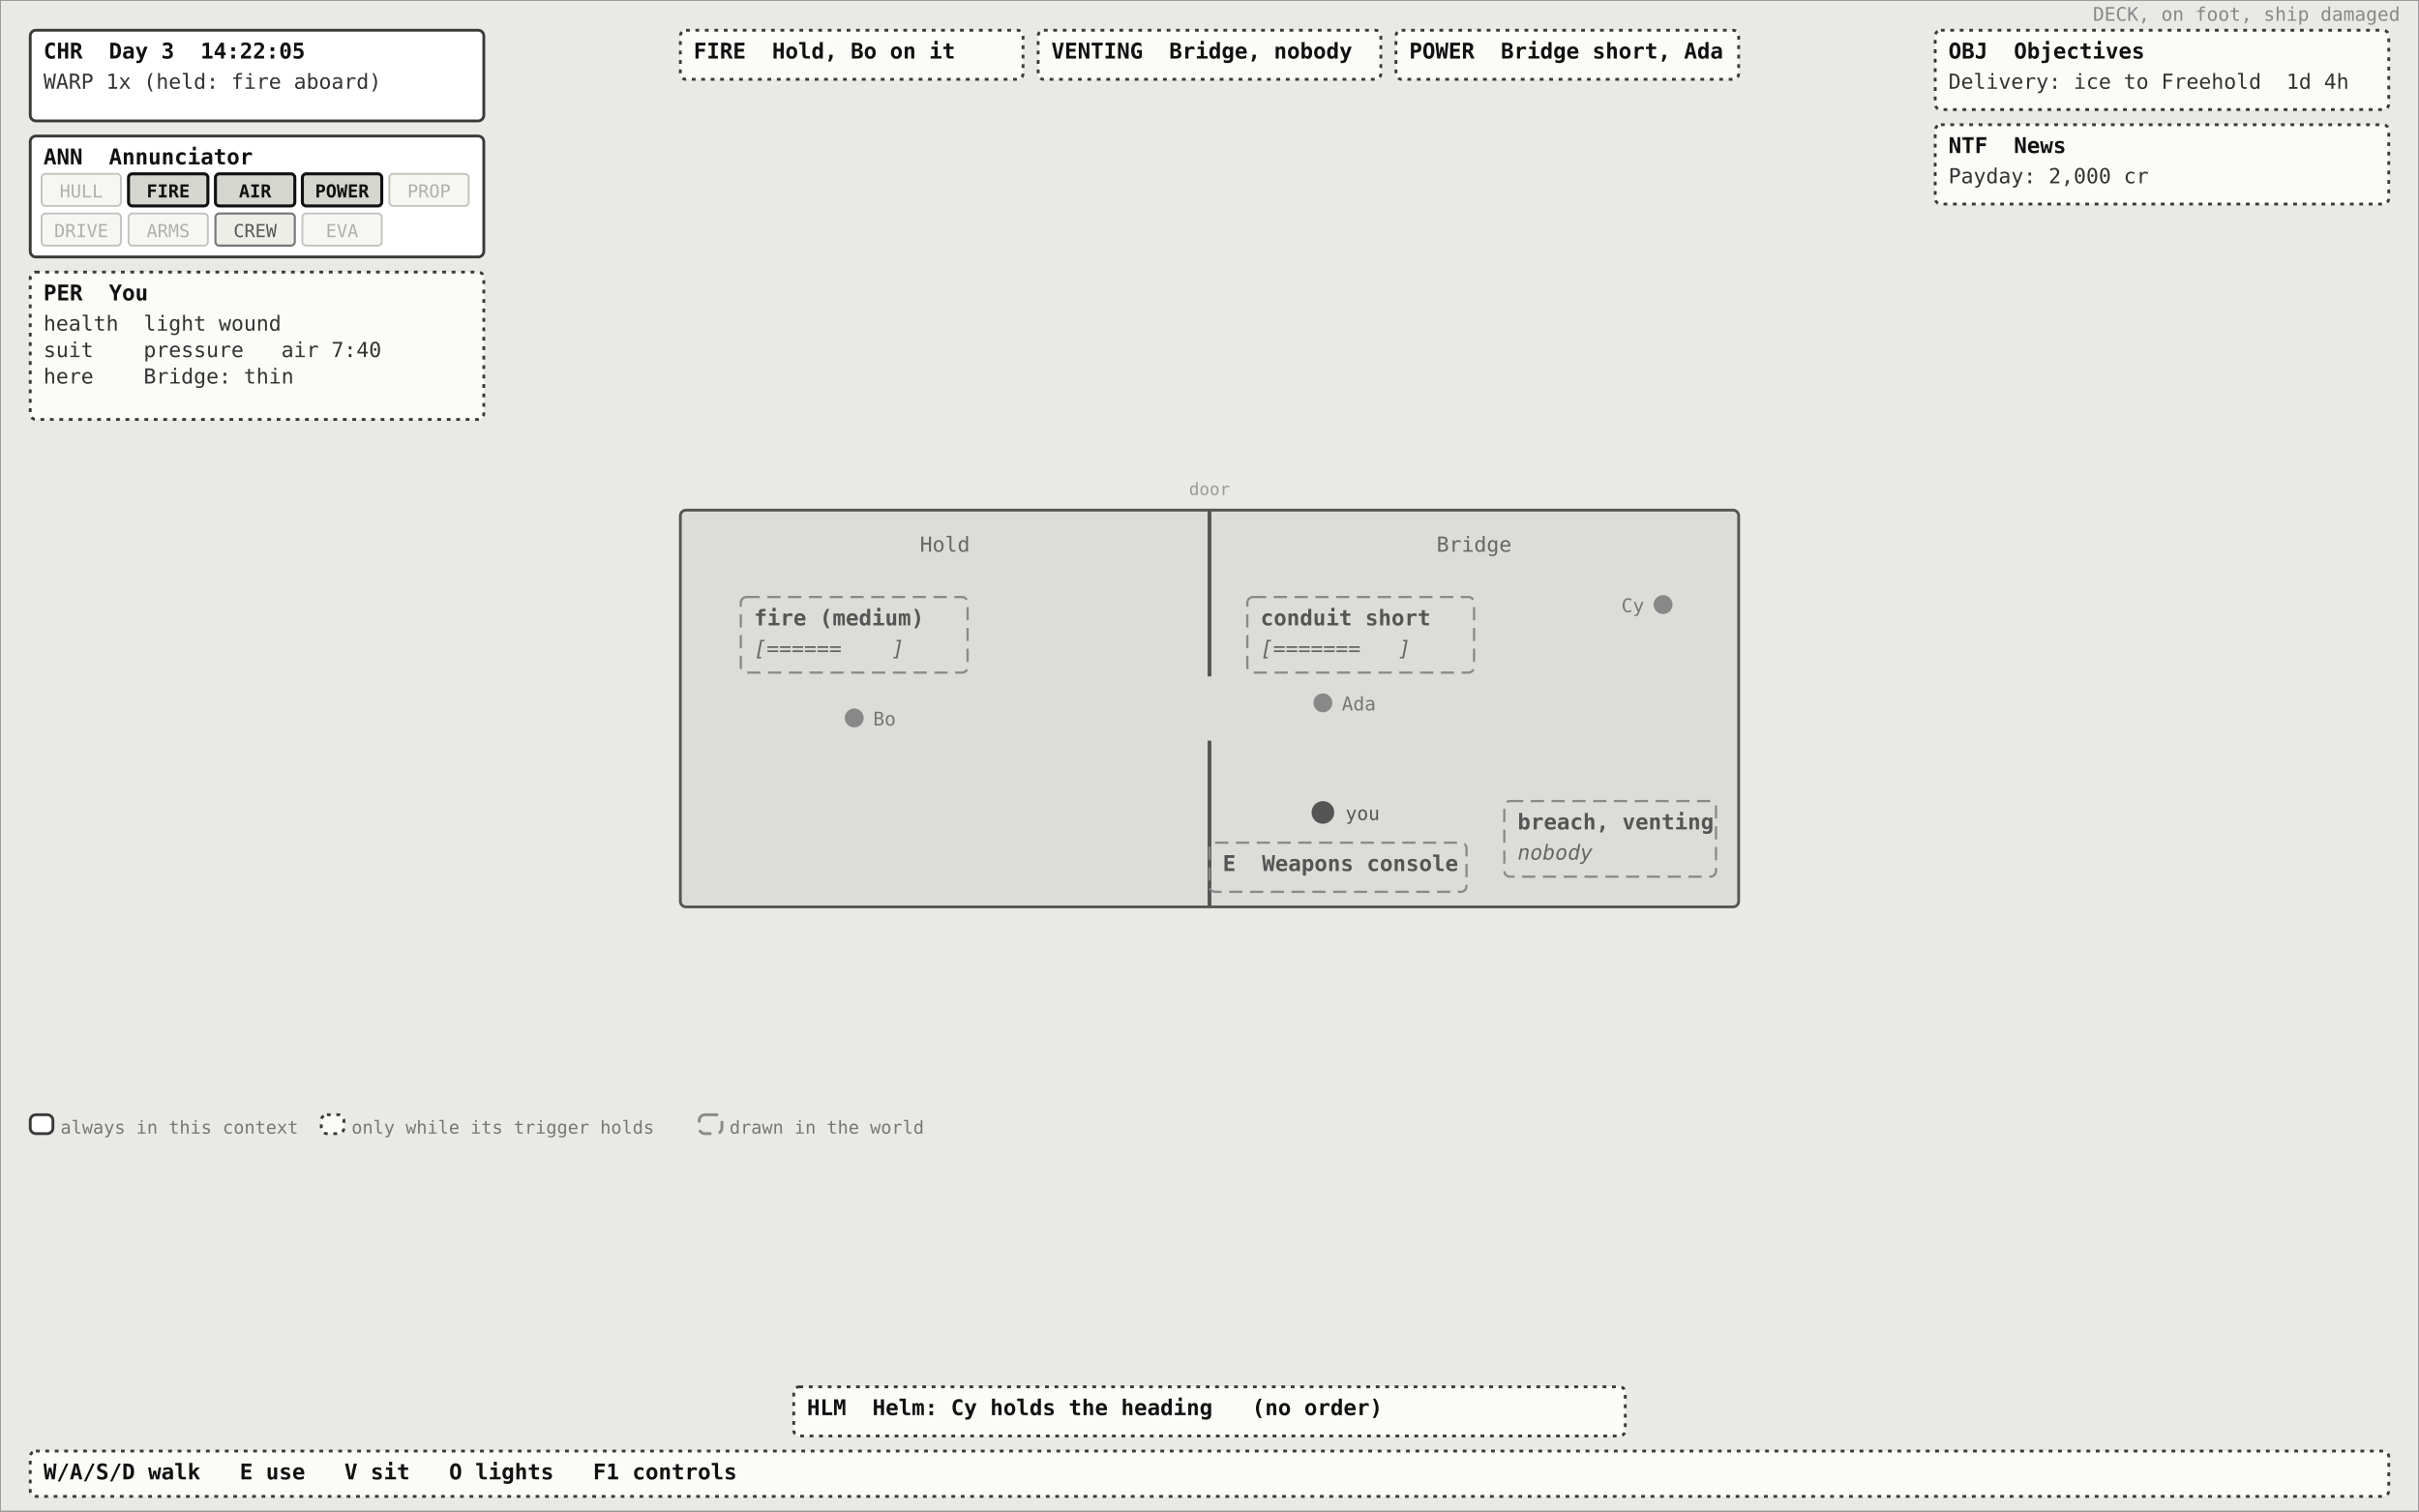
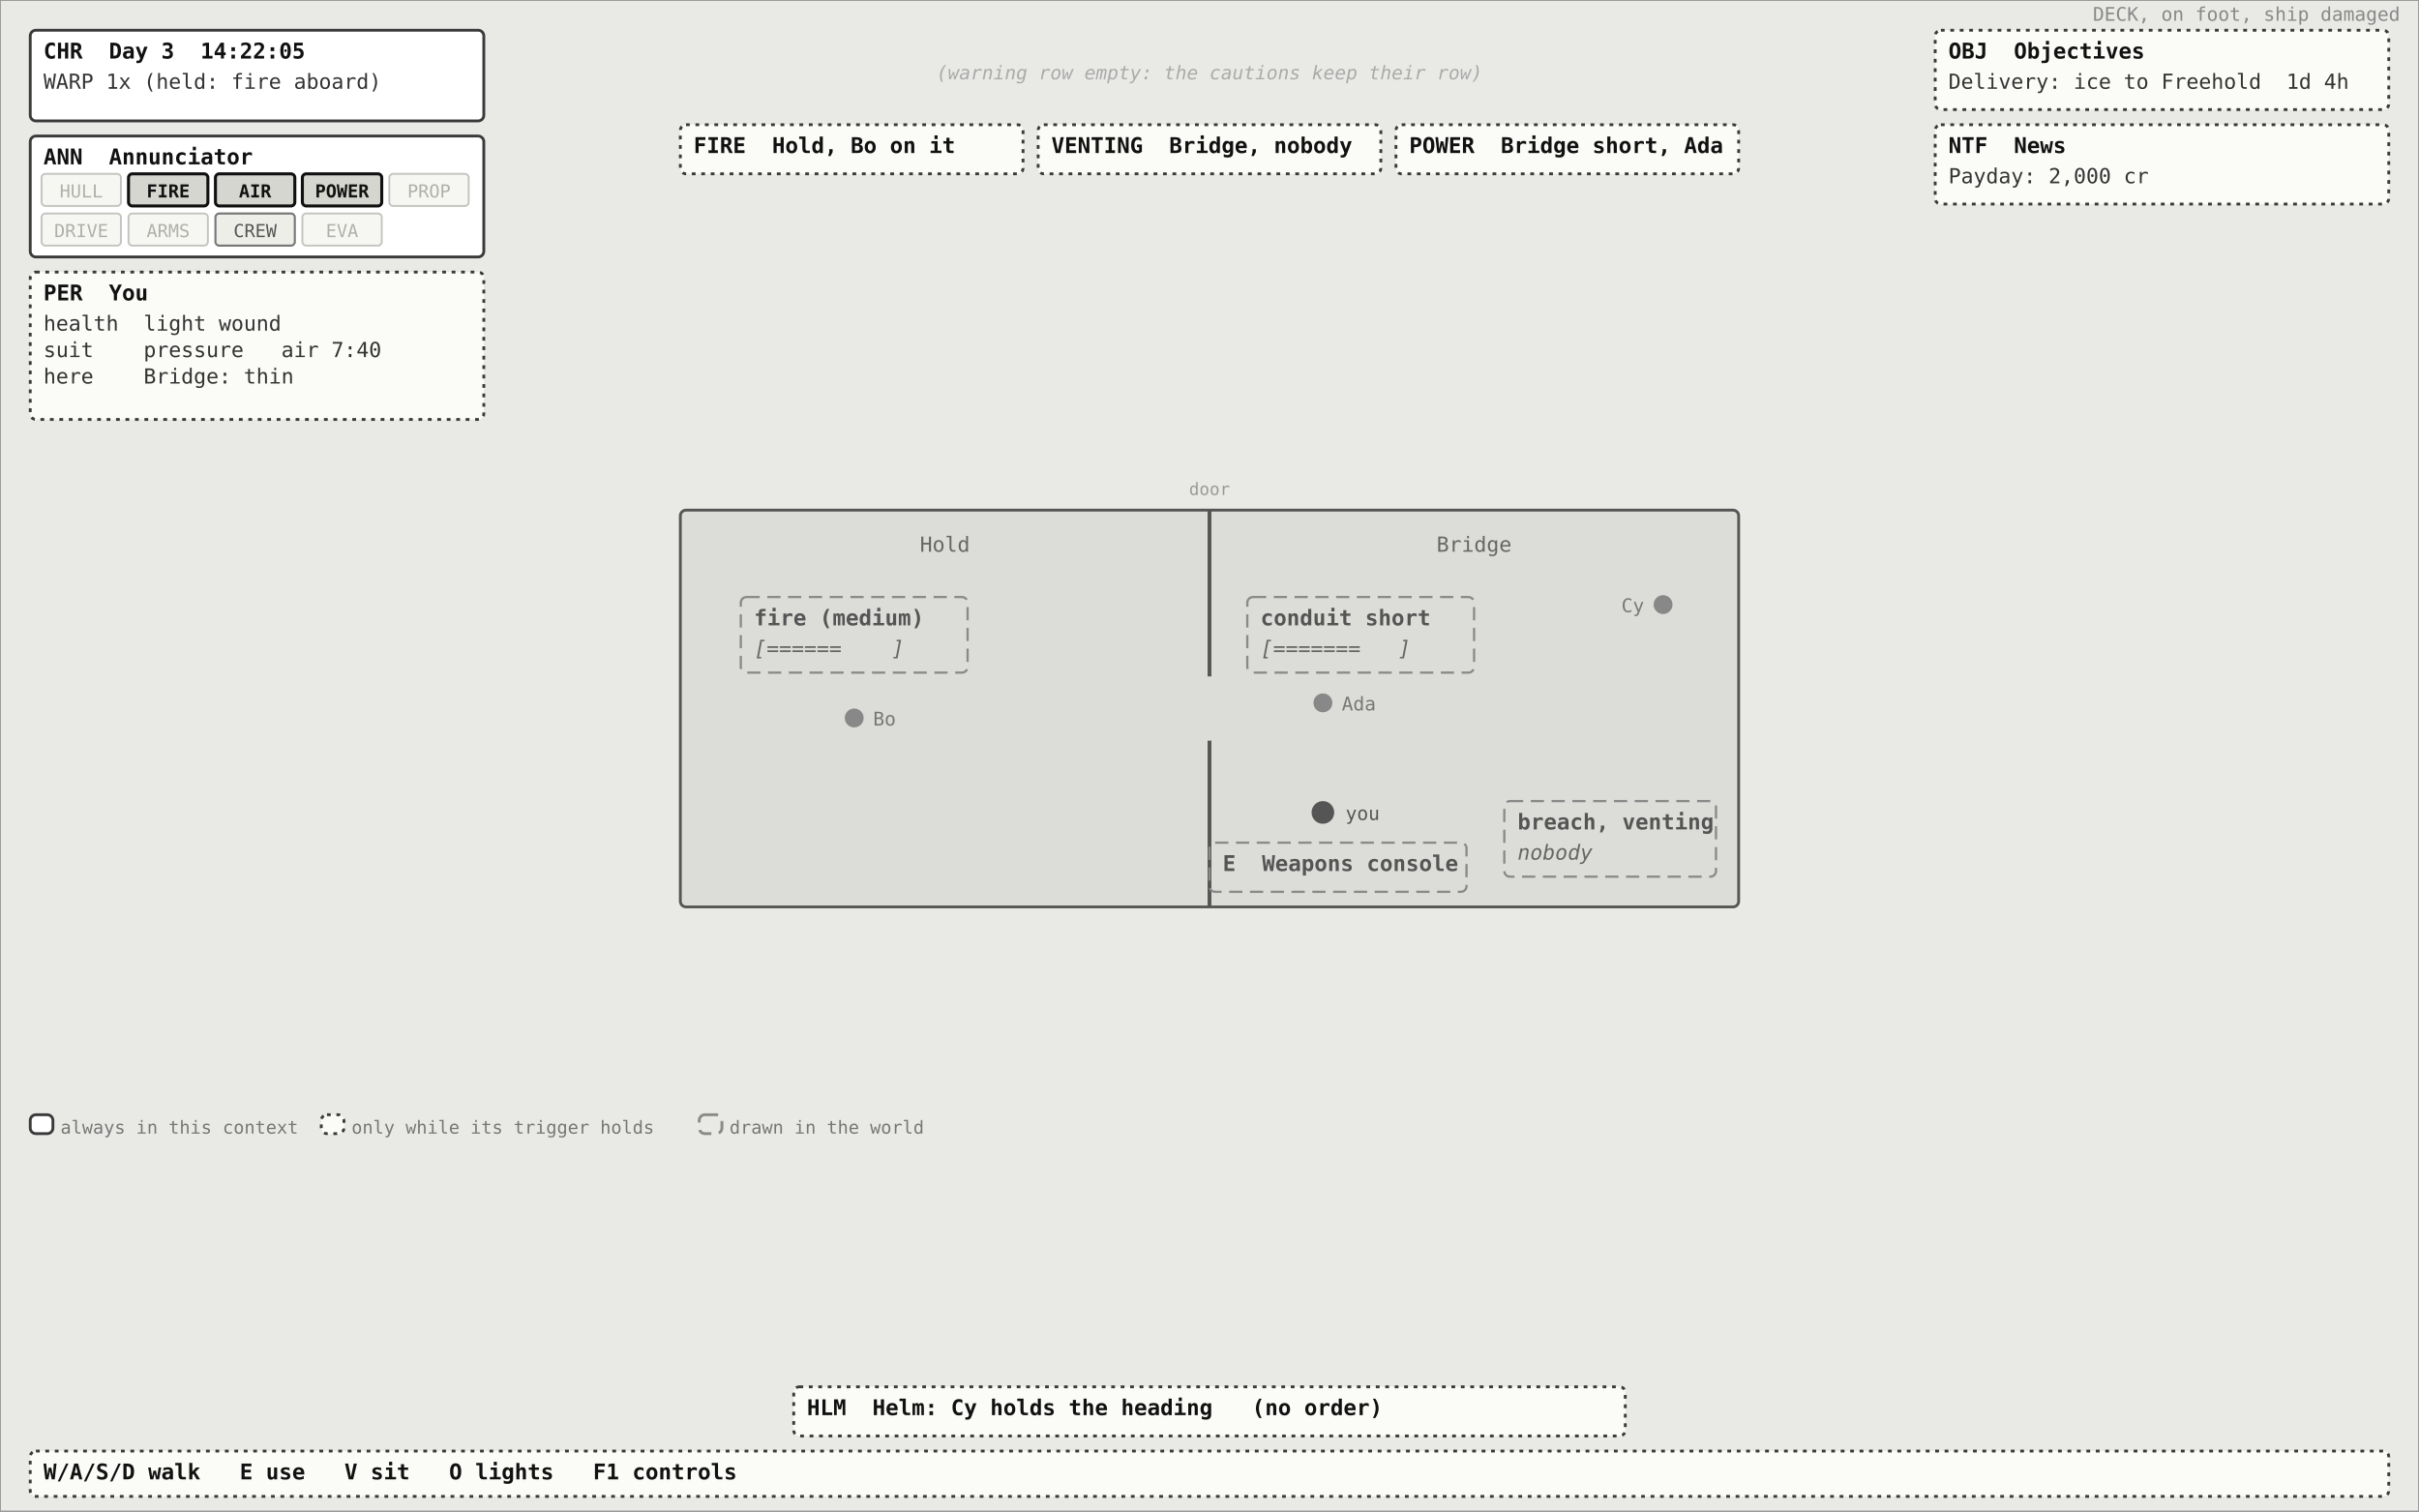
<svg xmlns="http://www.w3.org/2000/svg" width="1280" height="800" viewBox="0 0 1280 800" role="img" aria-label="On deck during damage control">
  <rect x="0" y="0" width="1280" height="800" rx="0" fill="#e9e9e6" stroke="#9a9a9a" stroke-width="1" />
  <text x="1270" y="11" font-family="DejaVu Sans Mono, Menlo, Consolas, monospace" font-size="10" font-weight="normal" font-style="normal" fill="#888" text-anchor="end" xml:space="preserve" style="white-space:pre">DECK, on foot, ship damaged</text>
  <rect x="360" y="270" width="560" height="210" rx="3" fill="#dcdcd8" stroke="#555" stroke-width="1.5" />
  <line x1="640" y1="270" x2="640" y2="358" stroke="#555" stroke-width="2" />
  <line x1="640" y1="392" x2="640" y2="480" stroke="#555" stroke-width="2" />
  <text x="640" y="262" font-family="DejaVu Sans Mono, Menlo, Consolas, monospace" font-size="9" font-weight="normal" font-style="normal" fill="#999" text-anchor="middle" xml:space="preserve" style="white-space:pre">door</text>
  <text x="500" y="292" font-family="DejaVu Sans Mono, Menlo, Consolas, monospace" font-size="11" font-weight="normal" font-style="normal" fill="#666" text-anchor="middle" xml:space="preserve" style="white-space:pre">Hold</text>
  <text x="780" y="292" font-family="DejaVu Sans Mono, Menlo, Consolas, monospace" font-size="11" font-weight="normal" font-style="normal" fill="#666" text-anchor="middle" xml:space="preserve" style="white-space:pre">Bridge</text>
  <rect x="392" y="316" width="120" height="40" rx="3" fill="none" stroke="#8a8a8a" stroke-width="1.2" stroke-dasharray="7 4" />
  <text x="399" y="331" font-family="DejaVu Sans Mono, Menlo, Consolas, monospace" font-size="11.5" font-weight="bold" font-style="normal" fill="#555" text-anchor="start" xml:space="preserve" style="white-space:pre">fire (medium)</text>
  <text x="399" y="347" font-family="DejaVu Sans Mono, Menlo, Consolas, monospace" font-size="11" font-weight="normal" font-style="italic" fill="#666" text-anchor="start" xml:space="preserve" style="white-space:pre">[======    ]</text>
  <circle cx="452" cy="380" r="5" fill="#888" />
  <text x="462" y="384" font-family="DejaVu Sans Mono, Menlo, Consolas, monospace" font-size="10" font-weight="normal" font-style="normal" fill="#777" text-anchor="start" xml:space="preserve" style="white-space:pre">Bo</text>
  <rect x="660" y="316" width="120" height="40" rx="3" fill="none" stroke="#8a8a8a" stroke-width="1.2" stroke-dasharray="7 4" />
  <text x="667" y="331" font-family="DejaVu Sans Mono, Menlo, Consolas, monospace" font-size="11.5" font-weight="bold" font-style="normal" fill="#555" text-anchor="start" xml:space="preserve" style="white-space:pre">conduit short</text>
  <text x="667" y="347" font-family="DejaVu Sans Mono, Menlo, Consolas, monospace" font-size="11" font-weight="normal" font-style="italic" fill="#666" text-anchor="start" xml:space="preserve" style="white-space:pre">[=======   ]</text>
  <circle cx="700" cy="372" r="5" fill="#888" />
  <text x="710" y="376" font-family="DejaVu Sans Mono, Menlo, Consolas, monospace" font-size="10" font-weight="normal" font-style="normal" fill="#777" text-anchor="start" xml:space="preserve" style="white-space:pre">Ada</text>
  <rect x="796" y="424" width="112" height="40" rx="3" fill="none" stroke="#8a8a8a" stroke-width="1.2" stroke-dasharray="7 4" />
  <text x="803" y="439" font-family="DejaVu Sans Mono, Menlo, Consolas, monospace" font-size="11.5" font-weight="bold" font-style="normal" fill="#555" text-anchor="start" xml:space="preserve" style="white-space:pre">breach, venting</text>
  <text x="803" y="455" font-family="DejaVu Sans Mono, Menlo, Consolas, monospace" font-size="11" font-weight="normal" font-style="italic" fill="#666" text-anchor="start" xml:space="preserve" style="white-space:pre">nobody</text>
  <circle cx="880" cy="320" r="5" fill="#888" />
  <text x="870" y="324" font-family="DejaVu Sans Mono, Menlo, Consolas, monospace" font-size="10" font-weight="normal" font-style="normal" fill="#777" text-anchor="end" xml:space="preserve" style="white-space:pre">Cy</text>
  <circle cx="700" cy="430" r="6" fill="#555" />
  <text x="712" y="434" font-family="DejaVu Sans Mono, Menlo, Consolas, monospace" font-size="10" font-weight="normal" font-style="normal" fill="#555" text-anchor="start" xml:space="preserve" style="white-space:pre">you</text>
  <rect x="640" y="446" width="136" height="26" rx="3" fill="none" stroke="#8a8a8a" stroke-width="1.2" stroke-dasharray="7 4" />
  <text x="647" y="461" font-family="DejaVu Sans Mono, Menlo, Consolas, monospace" font-size="11.5" font-weight="bold" font-style="normal" fill="#555" text-anchor="start" xml:space="preserve" style="white-space:pre">E  Weapons console</text>
  <rect x="16" y="16" width="240" height="48" rx="3" fill="#ffffff" stroke="#3a3a3a" stroke-width="1.5" />
  <text x="23" y="31" font-family="DejaVu Sans Mono, Menlo, Consolas, monospace" font-size="11.5" font-weight="bold" font-style="normal" fill="#111" text-anchor="start" xml:space="preserve" style="white-space:pre">CHR  Day 3  14:22:05</text>
  <text x="23" y="47" font-family="DejaVu Sans Mono, Menlo, Consolas, monospace" font-size="11" font-weight="normal" font-style="normal" fill="#333" text-anchor="start" xml:space="preserve" style="white-space:pre">WARP 1x (held: fire aboard)</text>
-   <rect x="360" y="16" width="181.333" height="26" rx="3" fill="#fbfbf8" stroke="#3a3a3a" stroke-width="1.5" stroke-dasharray="2 3" />
-   <text x="367" y="31" font-family="DejaVu Sans Mono, Menlo, Consolas, monospace" font-size="11.5" font-weight="bold" font-style="normal" fill="#111" text-anchor="start" xml:space="preserve" style="white-space:pre">FIRE  Hold, Bo on it</text>
-   <rect x="549.333" y="16" width="181.333" height="26" rx="3" fill="#fbfbf8" stroke="#3a3a3a" stroke-width="1.5" stroke-dasharray="2 3" />
-   <text x="556.333" y="31" font-family="DejaVu Sans Mono, Menlo, Consolas, monospace" font-size="11.5" font-weight="bold" font-style="normal" fill="#111" text-anchor="start" xml:space="preserve" style="white-space:pre">VENTING  Bridge, nobody</text>
-   <rect x="738.667" y="16" width="181.333" height="26" rx="3" fill="#fbfbf8" stroke="#3a3a3a" stroke-width="1.5" stroke-dasharray="2 3" />
-   <text x="745.667" y="31" font-family="DejaVu Sans Mono, Menlo, Consolas, monospace" font-size="11.5" font-weight="bold" font-style="normal" fill="#111" text-anchor="start" xml:space="preserve" style="white-space:pre">POWER  Bridge short, Ada</text>
+   <text x="640" y="42" font-family="DejaVu Sans Mono, Menlo, Consolas, monospace" font-size="10" font-weight="normal" font-style="italic" fill="#aaa" text-anchor="middle" xml:space="preserve" style="white-space:pre">(warning row empty: the cautions keep their row)</text>
+   <rect x="360" y="66" width="181.333" height="26" rx="3" fill="#fbfbf8" stroke="#3a3a3a" stroke-width="1.5" stroke-dasharray="2 3" />
+   <text x="367" y="81" font-family="DejaVu Sans Mono, Menlo, Consolas, monospace" font-size="11.5" font-weight="bold" font-style="normal" fill="#111" text-anchor="start" xml:space="preserve" style="white-space:pre">FIRE  Hold, Bo on it</text>
+   <rect x="549.333" y="66" width="181.333" height="26" rx="3" fill="#fbfbf8" stroke="#3a3a3a" stroke-width="1.5" stroke-dasharray="2 3" />
+   <text x="556.333" y="81" font-family="DejaVu Sans Mono, Menlo, Consolas, monospace" font-size="11.5" font-weight="bold" font-style="normal" fill="#111" text-anchor="start" xml:space="preserve" style="white-space:pre">VENTING  Bridge, nobody</text>
+   <rect x="738.667" y="66" width="181.333" height="26" rx="3" fill="#fbfbf8" stroke="#3a3a3a" stroke-width="1.5" stroke-dasharray="2 3" />
+   <text x="745.667" y="81" font-family="DejaVu Sans Mono, Menlo, Consolas, monospace" font-size="11.5" font-weight="bold" font-style="normal" fill="#111" text-anchor="start" xml:space="preserve" style="white-space:pre">POWER  Bridge short, Ada</text>
  <rect x="16" y="72" width="240" height="64" rx="3" fill="#ffffff" stroke="#3a3a3a" stroke-width="1.5" />
  <text x="23" y="87" font-family="DejaVu Sans Mono, Menlo, Consolas, monospace" font-size="11.5" font-weight="bold" font-style="normal" fill="#111" text-anchor="start" xml:space="preserve" style="white-space:pre">ANN  Annunciator</text>
  <rect x="22" y="92" width="42" height="17" rx="2" fill="#f6f6f3" stroke="#c4c4bf" stroke-width="1" />
  <text x="43" y="104.5" font-family="DejaVu Sans Mono, Menlo, Consolas, monospace" font-size="9.5" font-weight="normal" font-style="normal" fill="#b0b0aa" text-anchor="middle" xml:space="preserve" style="white-space:pre">HULL</text>
  <rect x="68" y="92" width="42" height="17" rx="2" fill="#d6d6d0" stroke="#111" stroke-width="1.6" />
  <text x="89" y="104.5" font-family="DejaVu Sans Mono, Menlo, Consolas, monospace" font-size="9.5" font-weight="bold" font-style="normal" fill="#111" text-anchor="middle" xml:space="preserve" style="white-space:pre">FIRE</text>
  <rect x="114" y="92" width="42" height="17" rx="2" fill="#d6d6d0" stroke="#111" stroke-width="1.6" />
  <text x="135" y="104.5" font-family="DejaVu Sans Mono, Menlo, Consolas, monospace" font-size="9.5" font-weight="bold" font-style="normal" fill="#111" text-anchor="middle" xml:space="preserve" style="white-space:pre">AIR</text>
  <rect x="160" y="92" width="42" height="17" rx="2" fill="#d6d6d0" stroke="#111" stroke-width="1.6" />
  <text x="181" y="104.5" font-family="DejaVu Sans Mono, Menlo, Consolas, monospace" font-size="9.5" font-weight="bold" font-style="normal" fill="#111" text-anchor="middle" xml:space="preserve" style="white-space:pre">POWER</text>
  <rect x="206" y="92" width="42" height="17" rx="2" fill="#f6f6f3" stroke="#c4c4bf" stroke-width="1" />
  <text x="227" y="104.5" font-family="DejaVu Sans Mono, Menlo, Consolas, monospace" font-size="9.5" font-weight="normal" font-style="normal" fill="#b0b0aa" text-anchor="middle" xml:space="preserve" style="white-space:pre">PROP</text>
  <rect x="22" y="113" width="42" height="17" rx="2" fill="#f6f6f3" stroke="#c4c4bf" stroke-width="1" />
  <text x="43" y="125.5" font-family="DejaVu Sans Mono, Menlo, Consolas, monospace" font-size="9.5" font-weight="normal" font-style="normal" fill="#b0b0aa" text-anchor="middle" xml:space="preserve" style="white-space:pre">DRIVE</text>
  <rect x="68" y="113" width="42" height="17" rx="2" fill="#f6f6f3" stroke="#c4c4bf" stroke-width="1" />
  <text x="89" y="125.5" font-family="DejaVu Sans Mono, Menlo, Consolas, monospace" font-size="9.5" font-weight="normal" font-style="normal" fill="#b0b0aa" text-anchor="middle" xml:space="preserve" style="white-space:pre">ARMS</text>
  <rect x="114" y="113" width="42" height="17" rx="2" fill="#eeeee9" stroke="#777" stroke-width="1.1" />
  <text x="135" y="125.5" font-family="DejaVu Sans Mono, Menlo, Consolas, monospace" font-size="9.5" font-weight="normal" font-style="normal" fill="#555" text-anchor="middle" xml:space="preserve" style="white-space:pre">CREW</text>
  <rect x="160" y="113" width="42" height="17" rx="2" fill="#f6f6f3" stroke="#c4c4bf" stroke-width="1" />
  <text x="181" y="125.5" font-family="DejaVu Sans Mono, Menlo, Consolas, monospace" font-size="9.5" font-weight="normal" font-style="normal" fill="#b0b0aa" text-anchor="middle" xml:space="preserve" style="white-space:pre">EVA</text>
  <rect x="16" y="144" width="240" height="78" rx="3" fill="#fbfbf8" stroke="#3a3a3a" stroke-width="1.5" stroke-dasharray="2 3" />
  <text x="23" y="159" font-family="DejaVu Sans Mono, Menlo, Consolas, monospace" font-size="11.5" font-weight="bold" font-style="normal" fill="#111" text-anchor="start" xml:space="preserve" style="white-space:pre">PER  You</text>
  <text x="23" y="175" font-family="DejaVu Sans Mono, Menlo, Consolas, monospace" font-size="11" font-weight="normal" font-style="normal" fill="#333" text-anchor="start" xml:space="preserve" style="white-space:pre">health  light wound</text>
  <text x="23" y="189" font-family="DejaVu Sans Mono, Menlo, Consolas, monospace" font-size="11" font-weight="normal" font-style="normal" fill="#333" text-anchor="start" xml:space="preserve" style="white-space:pre">suit    pressure   air 7:40</text>
  <text x="23" y="203" font-family="DejaVu Sans Mono, Menlo, Consolas, monospace" font-size="11" font-weight="normal" font-style="normal" fill="#333" text-anchor="start" xml:space="preserve" style="white-space:pre">here    Bridge: thin</text>
  <rect x="1024" y="16" width="240" height="42" rx="3" fill="#fbfbf8" stroke="#3a3a3a" stroke-width="1.5" stroke-dasharray="2 3" />
  <text x="1031" y="31" font-family="DejaVu Sans Mono, Menlo, Consolas, monospace" font-size="11.5" font-weight="bold" font-style="normal" fill="#111" text-anchor="start" xml:space="preserve" style="white-space:pre">OBJ  Objectives</text>
  <text x="1031" y="47" font-family="DejaVu Sans Mono, Menlo, Consolas, monospace" font-size="11" font-weight="normal" font-style="normal" fill="#333" text-anchor="start" xml:space="preserve" style="white-space:pre">Delivery: ice to Freehold  1d 4h</text>
  <rect x="1024" y="66" width="240" height="42" rx="3" fill="#fbfbf8" stroke="#3a3a3a" stroke-width="1.5" stroke-dasharray="2 3" />
  <text x="1031" y="81" font-family="DejaVu Sans Mono, Menlo, Consolas, monospace" font-size="11.5" font-weight="bold" font-style="normal" fill="#111" text-anchor="start" xml:space="preserve" style="white-space:pre">NTF  News</text>
  <text x="1031" y="97" font-family="DejaVu Sans Mono, Menlo, Consolas, monospace" font-size="11" font-weight="normal" font-style="normal" fill="#333" text-anchor="start" xml:space="preserve" style="white-space:pre">Payday: 2,000 cr</text>
  <rect x="420" y="734" width="440" height="26" rx="3" fill="#fbfbf8" stroke="#3a3a3a" stroke-width="1.5" stroke-dasharray="2 3" />
  <text x="427" y="749" font-family="DejaVu Sans Mono, Menlo, Consolas, monospace" font-size="11.5" font-weight="bold" font-style="normal" fill="#111" text-anchor="start" xml:space="preserve" style="white-space:pre">HLM  Helm: Cy holds the heading   (no order)</text>
  <rect x="16" y="768" width="1248" height="24" rx="3" fill="#fbfbf8" stroke="#3a3a3a" stroke-width="1.5" stroke-dasharray="2 3" />
  <text x="23" y="783" font-family="DejaVu Sans Mono, Menlo, Consolas, monospace" font-size="11.5" font-weight="bold" font-style="normal" fill="#111" text-anchor="start" xml:space="preserve" style="white-space:pre">W/A/S/D walk   E use   V sit   O lights   F1 controls</text>
  <rect x="16" y="590" width="12" height="10" rx="3" fill="#fff" stroke="#3a3a3a" stroke-width="1.5" />
  <text x="32" y="600" font-family="DejaVu Sans Mono, Menlo, Consolas, monospace" font-size="9.5" font-weight="normal" font-style="normal" fill="#777" text-anchor="start" xml:space="preserve" style="white-space:pre">always in this context</text>
  <rect x="170" y="590" width="12" height="10" rx="3" fill="#fbfbf8" stroke="#3a3a3a" stroke-width="1.5" stroke-dasharray="2 3" />
  <text x="186" y="600" font-family="DejaVu Sans Mono, Menlo, Consolas, monospace" font-size="9.5" font-weight="normal" font-style="normal" fill="#777" text-anchor="start" xml:space="preserve" style="white-space:pre">only while its trigger holds</text>
  <rect x="370" y="590" width="12" height="10" rx="3" fill="none" stroke="#8a8a8a" stroke-width="1.5" stroke-dasharray="7 4" />
  <text x="386" y="600" font-family="DejaVu Sans Mono, Menlo, Consolas, monospace" font-size="9.5" font-weight="normal" font-style="normal" fill="#777" text-anchor="start" xml:space="preserve" style="white-space:pre">drawn in the world</text>
</svg>
